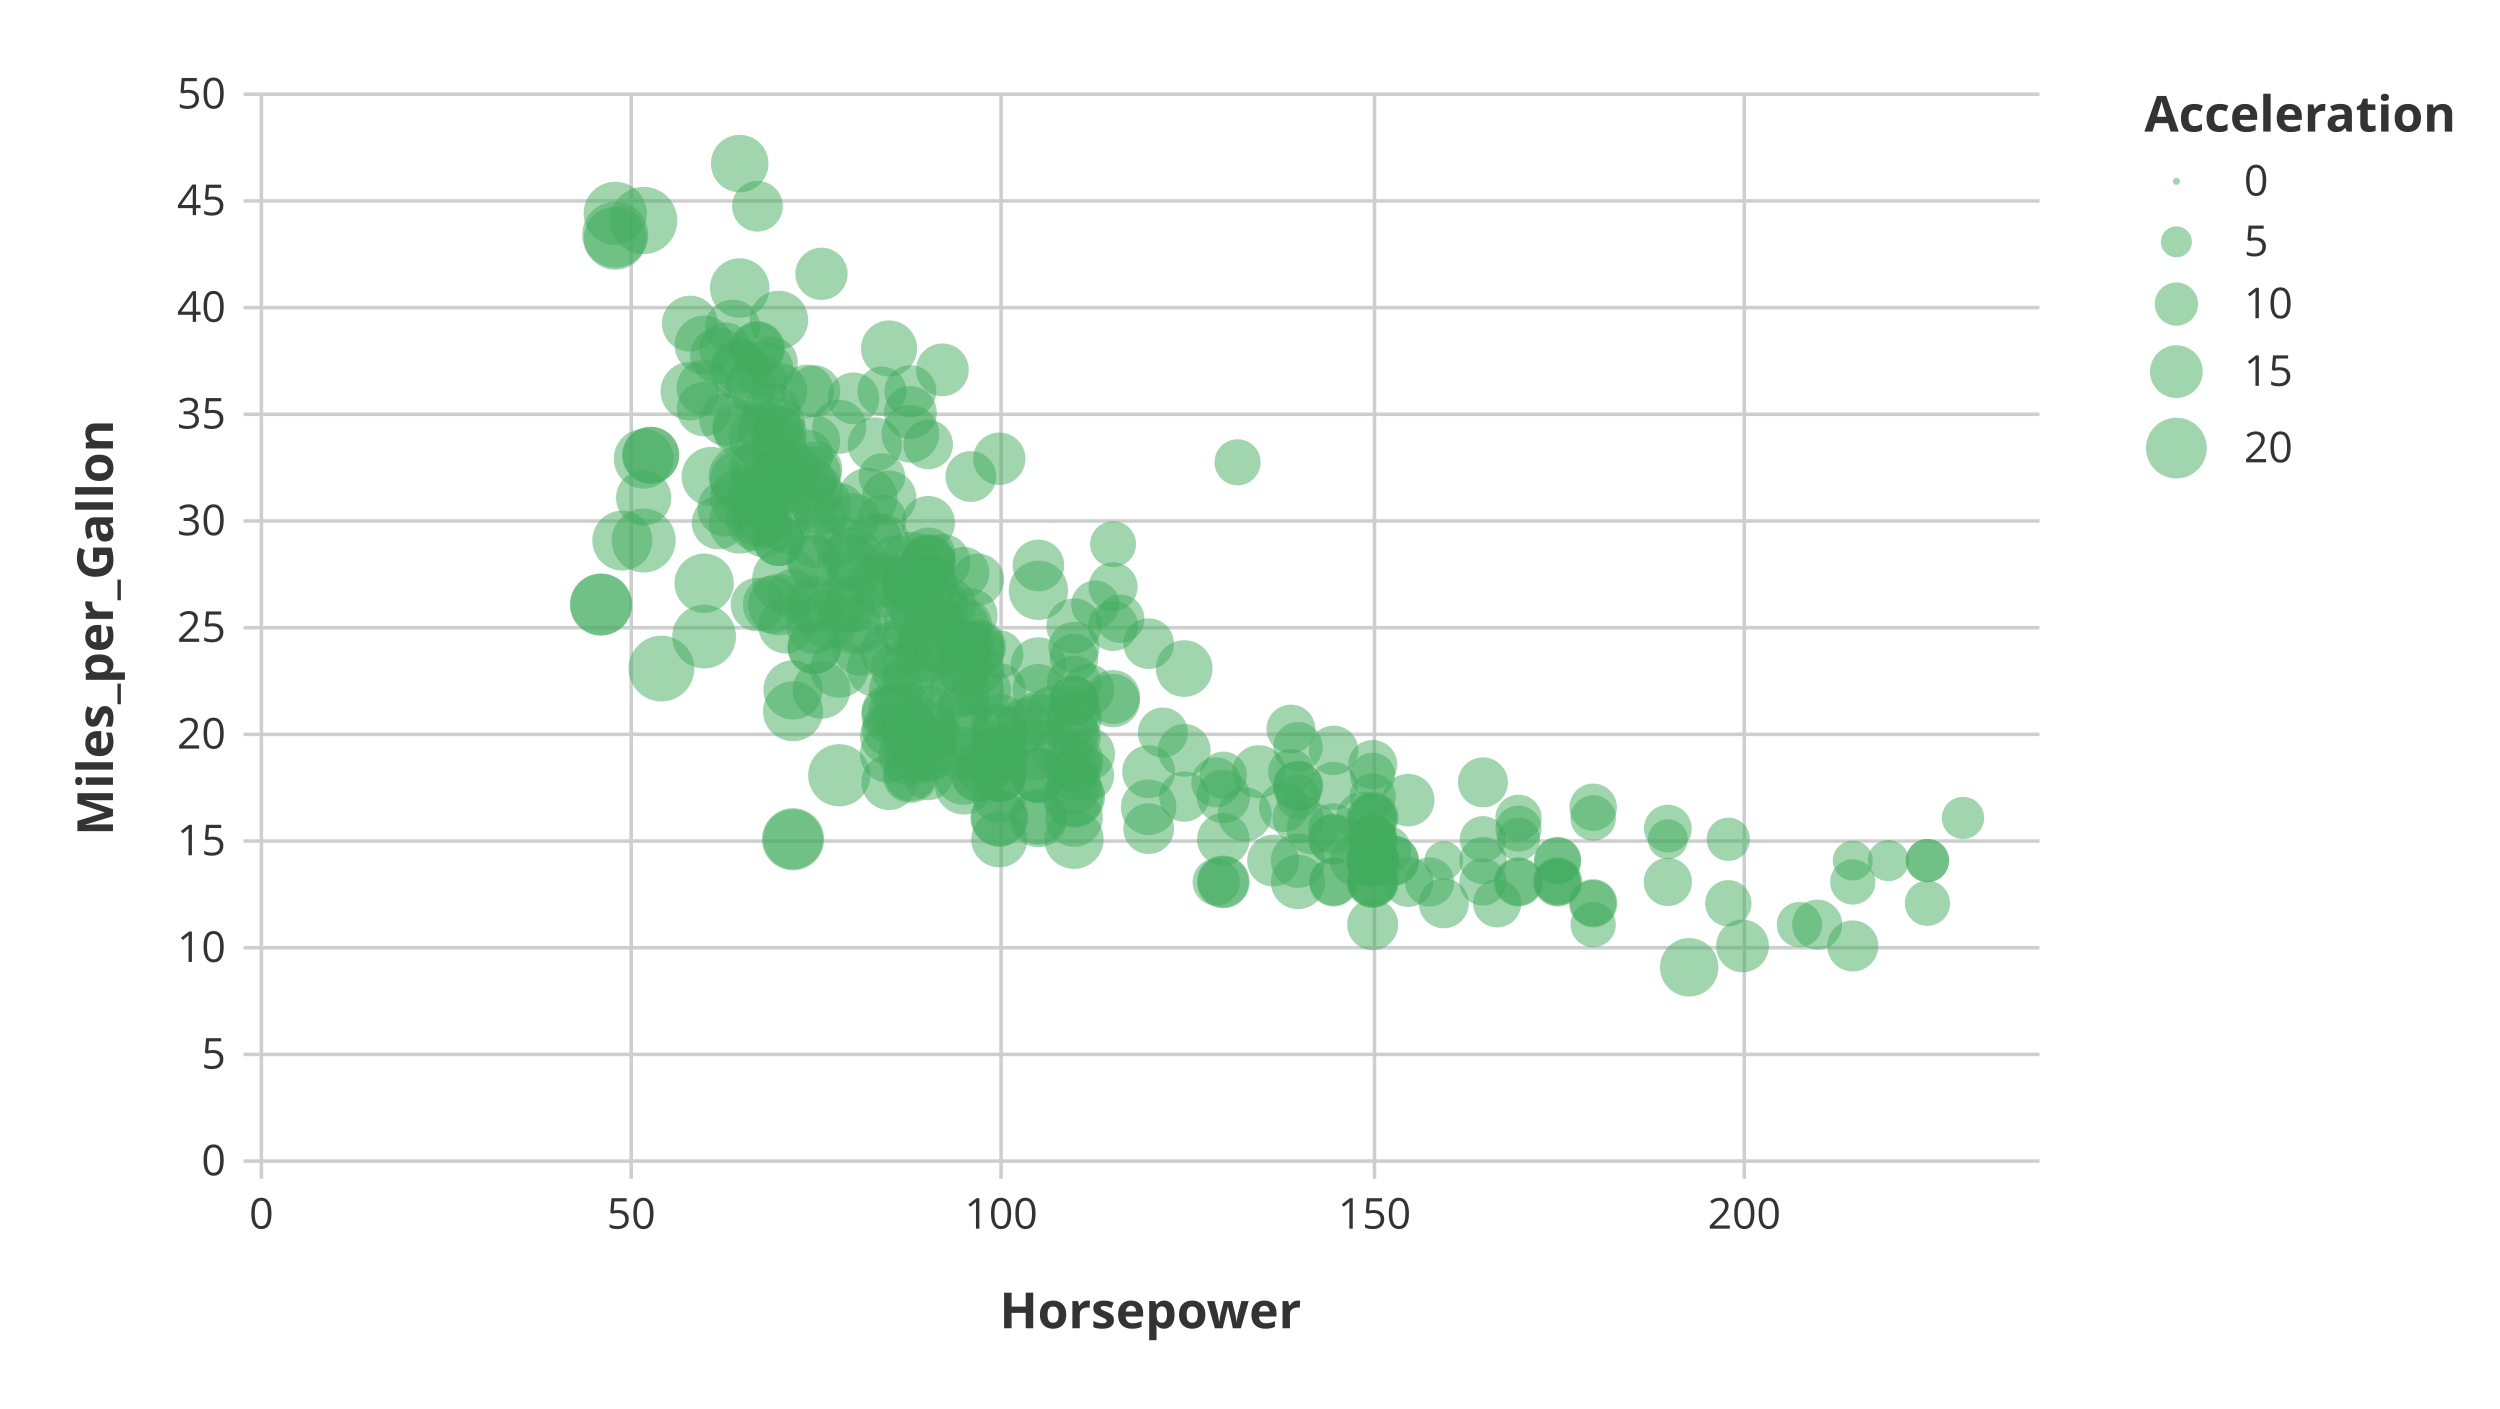
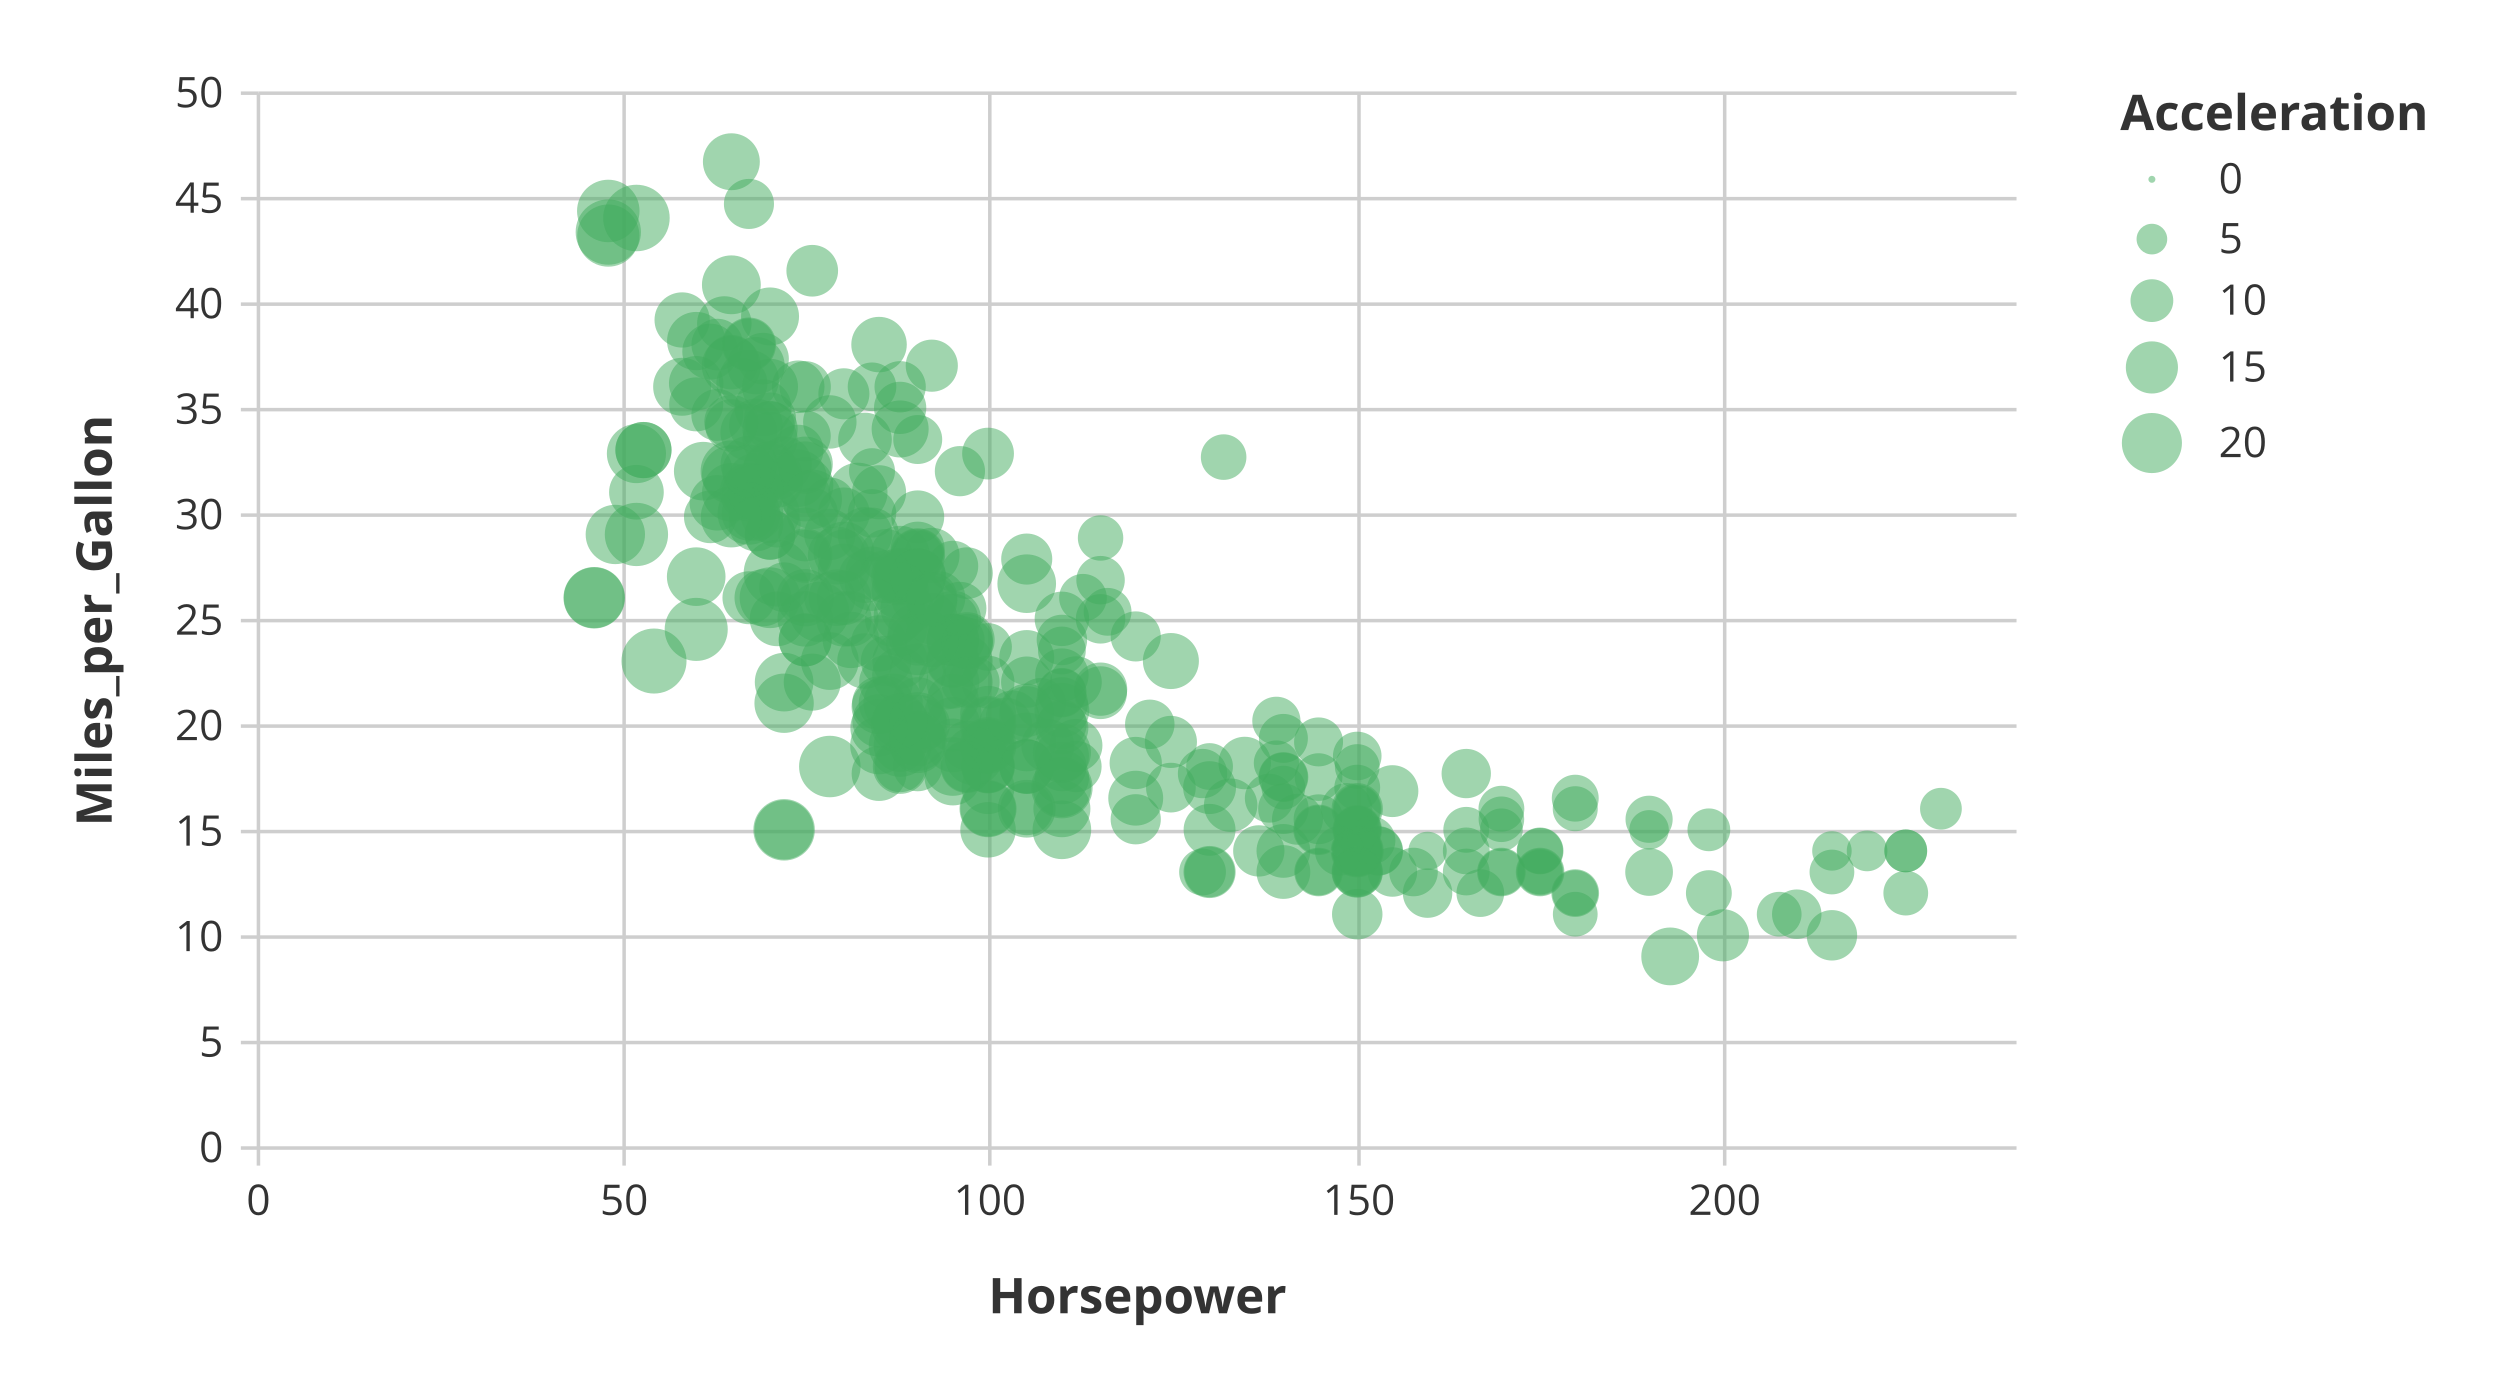
- <svg xmlns="http://www.w3.org/2000/svg" class="marks" width="703" height="396">
+ <svg xmlns="http://www.w3.org/2000/svg" class="marks" width="711" height="396">
  <g class="mark-group role-frame root">
    <path class="background" d="M73 26h500v300H73z" fill="none" />
    <g class="mark-group role-axis">
      <path class="background" d="M73.5 326.5z" pointer-events="none" fill="none" />
      <g class="mark-rule role-axis-grid" pointer-events="none" fill="none" stroke="#cecece">
        <path d="M73.5 326.5v-300M177.5 326.5v-300M281.5 326.5v-300M386.5 326.5v-300M490.5 326.5v-300" />
      </g>
      <g class="mark-rule role-axis-tick" pointer-events="none" fill="none" stroke="#cecece">
        <path d="M73.5 326.5v5M177.5 326.5v5M281.5 326.5v5M386.5 326.5v5M490.5 326.5v5" />
      </g>
      <g class="mark-text role-axis-label" pointer-events="none" text-anchor="middle" font-family="Open Sans" font-size="12" font-weight="400" fill="#333">
        <text transform="translate(73.5 345.5)">0</text>
        <text transform="translate(177.5 345.5)">50</text>
        <text transform="translate(281.5 345.5)">100</text>
        <text transform="translate(386.5 345.5)">150</text>
        <text transform="translate(490.5 345.5)">200</text>
      </g>
-       <text text-anchor="middle" transform="translate(323.5 373.5)" font-family="Cardo" font-size="14" font-weight="700" fill="#333" pointer-events="none">Horsepower</text>
+       <text text-anchor="middle" transform="translate(323.5 373.5)" font-family="Open Sans" font-size="14" font-weight="700" fill="#333" pointer-events="none">Horsepower</text>
    </g>
    <g class="mark-group role-axis">
      <path class="background" d="M73.5 26.5z" pointer-events="none" fill="none" />
      <g class="mark-rule role-axis-grid" pointer-events="none" fill="none" stroke="#cecece">
        <path d="M73.5 326.5h500M73.5 296.5h500M73.5 266.5h500M73.5 236.5h500M73.5 206.5h500M73.5 176.5h500M73.5 146.5h500M73.5 116.5h500M73.5 86.5h500M73.5 56.5h500M73.5 26.5h500" />
      </g>
      <g class="mark-rule role-axis-tick" pointer-events="none" fill="none" stroke="#cecece">
        <path d="M73.5 326.5h-5M73.5 296.5h-5M73.5 266.5h-5M73.5 236.5h-5M73.5 206.5h-5M73.5 176.5h-5M73.5 146.5h-5M73.5 116.5h-5M73.5 86.5h-5M73.5 56.5h-5M73.5 26.5h-5" />
      </g>
      <g class="mark-text role-axis-label" pointer-events="none" text-anchor="end" font-family="Open Sans" font-size="12" font-weight="400" fill="#333">
        <text transform="translate(63.5 330.5)">0</text>
        <text transform="translate(63.5 300.5)">5</text>
        <text transform="translate(63.5 270.5)">10</text>
        <text transform="translate(63.5 240.5)">15</text>
        <text transform="translate(63.5 210.5)">20</text>
        <text transform="translate(63.5 180.5)">25</text>
        <text transform="translate(63.5 150.5)">30</text>
        <text transform="translate(63.5 120.5)">35</text>
        <text transform="translate(63.5 90.5)">40</text>
        <text transform="translate(63.5 60.5)">45</text>
        <text transform="translate(63.5 30.5)">50</text>
      </g>
-       <text text-anchor="middle" transform="rotate(-90 104.133 72.367)" font-family="Cardo" font-size="14" font-weight="700" fill="#333" pointer-events="none">Miles_per_Gallon</text>
+       <text text-anchor="middle" transform="rotate(-90 104.133 72.367)" font-family="Open Sans" font-size="14" font-weight="700" fill="#333" pointer-events="none">Miles_per_Gallon</text>
    </g>
    <g class="mark-symbol role-mark marks" fill="#41ab5d">
      <path d="M350.652 218a6.652 6.652 0 1 1-13.304 0 6.652 6.652 0 1 1 13.304 0M423.52 236a6.52 6.52 0 1 1-13.04 0 6.52 6.52 0 1 1 13.04 0M392.364 218a6.364 6.364 0 1 1-12.728 0 6.364 6.364 0 1 1 12.728 0" opacity=".5" />
      <path d="M392.652 230a6.652 6.652 0 1 1-13.304 0 6.652 6.652 0 1 1 13.304 0M371.225 224a6.225 6.225 0 1 1-12.45 0 6.225 6.225 0 1 1 12.45 0M492.083 236a6.083 6.083 0 1 1-12.166 0 6.083 6.083 0 1 1 12.166 0M536.788 242a5.788 5.788 0 1 1-11.576 0 5.788 5.788 0 1 1 11.576 0" opacity=".5" />
      <path d="M526.612 242a5.612 5.612 0 1 1-11.224 0 5.612 5.612 0 1 1 11.224 0M548.083 242a6.083 6.083 0 1 1-12.166 0 6.083 6.083 0 1 1 12.166 0M474.612 236a5.612 5.612 0 1 1-11.224 0 5.612 5.612 0 1 1 11.224 0M433.083 236a6.083 6.083 0 1 1-12.166 0 6.083 6.083 0 1 1 12.166 0M411.454 242a5.454 5.454 0 1 1-10.908 0 5.454 5.454 0 1 1 10.908 0M391.937 236a5.937 5.937 0 1 1-11.874 0 5.937 5.937 0 1 1 11.874 0" opacity=".5" />
      <path d="M548.083 242a6.083 6.083 0 1 1-12.166 0 6.083 6.083 0 1 1 12.166 0M278.416 182a7.416 7.416 0 1 1-14.832 0 7.416 7.416 0 1 1 14.832 0" opacity=".5" />
      <path d="M278.533 194a7.533 7.533 0 1 1-15.066 0 7.533 7.533 0 1 1 15.066 0M282.533 218a7.533 7.533 0 1 1-15.066 0 7.533 7.533 0 1 1 15.066 0M257.649 200a7.649 7.649 0 1 1-15.298 0 7.649 7.649 0 1 1 15.298 0M263.297 164a7.297 7.297 0 1 1-14.594 0 7.297 7.297 0 1 1 14.594 0M177.646 170a8.646 8.646 0 1 1-17.292 0 8.646 8.646 0 1 1 17.292 0" opacity=".5" />
      <path d="M262 176a8 8 0 1 1-16 0 8 8 0 1 1 16 0" opacity=".5" />
      <path d="M268.297 182a7.297 7.297 0 1 1-14.594 0 7.297 7.297 0 1 1 14.594 0" opacity=".5" />
      <path d="M279 176a8 8 0 1 1-16 0 8 8 0 1 1 16 0M314.782 170a6.782 6.782 0 1 1-13.564 0 6.782 6.782 0 1 1 13.564 0M268.416 200a7.416 7.416 0 1 1-14.832 0 7.416 7.416 0 1 1 14.832 0M528.176 266a7.176 7.176 0 1 1-14.352 0 7.176 7.176 0 1 1 14.352 0M497.416 266a7.416 7.416 0 1 1-14.832 0 7.416 7.416 0 1 1 14.832 0" opacity=".5" />
      <path d="M518.036 260a7.036 7.036 0 1 1-14.072 0 7.036 7.036 0 1 1 14.072 0M483.216 272a8.216 8.216 0 1 1-16.432 0 8.216 8.216 0 1 1 16.432 0M263.297 164a7.297 7.297 0 1 1-14.594 0 7.297 7.297 0 1 1 14.594 0" opacity=".5" />
      <path d="M268.533 158a7.533 7.533 0 1 1-15.066 0 7.533 7.533 0 1 1 15.066 0M278.176 176a7.176 7.176 0 1 1-14.352 0 7.176 7.176 0 1 1 14.352 0M287.91 212a6.91 6.91 0 1 1-13.82 0 6.91 6.91 0 1 1 13.82 0M299.533 230a7.533 7.533 0 1 1-15.066 0 7.533 7.533 0 1 1 15.066 0" opacity=".5" />
      <path d="M288.533 224a7.533 7.533 0 1 1-15.066 0 7.533 7.533 0 1 1 15.066 0M263.533 212a7.533 7.533 0 1 1-15.066 0 7.533 7.533 0 1 1 15.066 0" opacity=".5" />
      <path d="M288.533 218a7.533 7.533 0 1 1-15.066 0 7.533 7.533 0 1 1 15.066 0M423.652 242a6.652 6.652 0 1 1-13.304 0 6.652 6.652 0 1 1 13.304 0M444.52 242a6.52 6.52 0 1 1-13.04 0 6.52 6.52 0 1 1 13.04 0M399.036 242a7.036 7.036 0 1 1-14.072 0 7.036 7.036 0 1 1 14.072 0" opacity=".5" />
      <path d="M392.91 242a6.91 6.91 0 1 1-13.82 0 6.91 6.91 0 1 1 13.82 0M454.52 254a6.52 6.52 0 1 1-13.04 0 6.52 6.52 0 1 1 13.04 0M433.652 248a6.652 6.652 0 1 1-13.304 0 6.652 6.652 0 1 1 13.304 0" opacity=".5" />
      <path d="M444.652 248a6.652 6.652 0 1 1-13.304 0 6.652 6.652 0 1 1 13.304 0M309.036 218a7.036 7.036 0 1 1-14.072 0 7.036 7.036 0 1 1 14.072 0M231.337 194a8.337 8.337 0 1 1-16.674 0 8.337 8.337 0 1 1 16.674 0M288.416 212a7.416 7.416 0 1 1-14.832 0 7.416 7.416 0 1 1 14.832 0M263.297 218a7.297 7.297 0 1 1-14.594 0 7.297 7.297 0 1 1 14.594 0M259.176 188a7.176 7.176 0 1 1-14.352 0 7.176 7.176 0 1 1 14.352 0M268.176 158a7.176 7.176 0 1 1-14.352 0 7.176 7.176 0 1 1 14.352 0M227.441 146a8.441 8.441 0 1 1-16.882 0 8.441 8.441 0 1 1 16.882 0" opacity=".5" />
      <path d="M238.297 146a7.297 7.297 0 1 1-14.594 0 7.297 7.297 0 1 1 14.594 0M216.337 140a8.337 8.337 0 1 1-16.674 0 8.337 8.337 0 1 1 16.674 0M225.109 116a8.109 8.109 0 1 1-16.218 0 8.109 8.109 0 1 1 16.218 0M206.337 164a8.337 8.337 0 1 1-16.674 0 8.337 8.337 0 1 1 16.674 0M227.646 170a8.646 8.646 0 1 1-17.292 0 8.646 8.646 0 1 1 17.292 0M278.533 182a7.533 7.533 0 1 1-15.066 0 7.533 7.533 0 1 1 15.066 0M247.89 176a7.89 7.89 0 1 1-15.78 0 7.89 7.89 0 1 1 15.78 0M195.247 188a9.247 9.247 0 1 1-18.494 0 9.247 9.247 0 1 1 18.494 0M269.441 206a8.441 8.441 0 1 1-16.882 0 8.441 8.441 0 1 1 16.882 0" opacity=".5" />
      <path d="M259.778 200a7.778 7.778 0 1 1-15.556 0 7.778 7.778 0 1 1 15.556 0M423.652 248a6.652 6.652 0 1 1-13.304 0 6.652 6.652 0 1 1 13.304 0M444.652 242a6.652 6.652 0 1 1-13.304 0 6.652 6.652 0 1 1 13.304 0M393.036 236a7.036 7.036 0 1 1-14.072 0 7.036 7.036 0 1 1 14.072 0" opacity=".5" />
      <path d="M398.91 242a6.91 6.91 0 1 1-13.82 0 6.91 6.91 0 1 1 13.82 0M392.52 224a6.52 6.52 0 1 1-13.04 0 6.52 6.52 0 1 1 13.04 0M512.364 260a6.364 6.364 0 1 1-12.728 0 6.364 6.364 0 1 1 12.728 0" opacity=".5" />
      <path d="M403.036 248a7.036 7.036 0 1 1-14.072 0 7.036 7.036 0 1 1 14.072 0" opacity=".5" />
      <path d="M413.036 254a7.036 7.036 0 1 1-14.072 0 7.036 7.036 0 1 1 14.072 0M475.782 248a6.782 6.782 0 1 1-13.564 0 6.782 6.782 0 1 1 13.564 0M282.036 212a7.036 7.036 0 1 1-14.072 0 7.036 7.036 0 1 1 14.072 0M392.782 236a6.782 6.782 0 1 1-13.564 0 6.782 6.782 0 1 1 13.564 0M351.176 248a7.176 7.176 0 1 1-14.352 0 7.176 7.176 0 1 1 14.352 0M372.649 248a7.649 7.649 0 1 1-15.298 0 7.649 7.649 0 1 1 15.298 0" opacity=".5" />
      <path d="M393.176 242a7.176 7.176 0 1 1-14.352 0 7.176 7.176 0 1 1 14.352 0M313.297 218a7.297 7.297 0 1 1-14.594 0 7.297 7.297 0 1 1 14.594 0M239.109 194a8.109 8.109 0 1 1-16.218 0 8.109 8.109 0 1 1 16.218 0M262.441 200a8.441 8.441 0 1 1-16.882 0 8.441 8.441 0 1 1 16.882 0M225.109 170a8.109 8.109 0 1 1-16.218 0 8.109 8.109 0 1 1 16.218 0" opacity=".5" />
      <path d="M259.649 194a7.649 7.649 0 1 1-15.298 0 7.649 7.649 0 1 1 15.298 0M272.89 158a7.89 7.89 0 1 1-15.78 0 7.89 7.89 0 1 1 15.78 0M282.297 188a7.297 7.297 0 1 1-14.594 0 7.297 7.297 0 1 1 14.594 0M247.416 158a7.416 7.416 0 1 1-14.832 0 7.416 7.416 0 1 1 14.832 0" opacity=".5" />
      <path d="M263.778 164a7.778 7.778 0 1 1-15.556 0 7.778 7.778 0 1 1 15.556 0M444.91 248a6.91 6.91 0 1 1-13.82 0 6.91 6.91 0 1 1 13.82 0M392.52 242a6.52 6.52 0 1 1-13.04 0 6.52 6.52 0 1 1 13.04 0" opacity=".5" />
      <path d="M381.91 248a6.91 6.91 0 1 1-13.82 0 6.91 6.91 0 1 1 13.82 0M365.297 242a7.297 7.297 0 1 1-14.594 0 7.297 7.297 0 1 1 14.594 0M392.782 236a6.782 6.782 0 1 1-13.564 0 6.782 6.782 0 1 1 13.564 0M492.52 254a6.52 6.52 0 1 1-13.04 0 6.52 6.52 0 1 1 13.04 0" opacity=".5" />
      <path d="M392.652 248a6.652 6.652 0 1 1-13.304 0 6.652 6.652 0 1 1 13.304 0M408.91 248a6.91 6.91 0 1 1-13.82 0 6.91 6.91 0 1 1 13.82 0" opacity=".5" />
      <path d="M393.297 242a7.297 7.297 0 1 1-14.594 0 7.297 7.297 0 1 1 14.594 0M527.364 248a6.364 6.364 0 1 1-12.728 0 6.364 6.364 0 1 1 12.728 0M548.364 254a6.364 6.364 0 1 1-12.728 0 6.364 6.364 0 1 1 12.728 0M444.364 248a6.364 6.364 0 1 1-12.728 0 6.364 6.364 0 1 1 12.728 0M299.778 218a7.778 7.778 0 1 1-15.556 0 7.778 7.778 0 1 1 15.556 0M289.109 230a8.109 8.109 0 1 1-16.218 0 8.109 8.109 0 1 1 16.218 0" opacity=".5" />
      <path d="M288.649 218a7.649 7.649 0 1 1-15.298 0 7.649 7.649 0 1 1 15.298 0M263.778 218a7.778 7.778 0 1 1-15.556 0 7.778 7.778 0 1 1 15.556 0M278.649 188a7.649 7.649 0 1 1-15.298 0 7.649 7.649 0 1 1 15.298 0M177.746 170a8.746 8.746 0 1 1-17.492 0 8.746 8.746 0 1 1 17.492 0M393.176 260a7.176 7.176 0 1 1-14.352 0 7.176 7.176 0 1 1 14.352 0M427.782 254a6.782 6.782 0 1 1-13.564 0 6.782 6.782 0 1 1 13.564 0" opacity=".5" />
      <path d="M433.91 248a6.91 6.91 0 1 1-13.82 0 6.91 6.91 0 1 1 13.82 0M454.782 254a6.782 6.782 0 1 1-13.564 0 6.782 6.782 0 1 1 13.564 0M288.416 218a7.416 7.416 0 1 1-14.832 0 7.416 7.416 0 1 1 14.832 0M264.337 206a8.337 8.337 0 1 1-16.674 0 8.337 8.337 0 1 1 16.674 0M231.441 200a8.441 8.441 0 1 1-16.882 0 8.441 8.441 0 1 1 16.882 0M276.778 194a7.778 7.778 0 1 1-15.556 0 7.778 7.778 0 1 1 15.556 0" opacity=".5" />
      <path d="M268.036 218a7.036 7.036 0 1 1-14.072 0 7.036 7.036 0 1 1 14.072 0" opacity=".5" />
      <path d="M258.216 212a8.216 8.216 0 1 1-16.432 0 8.216 8.216 0 1 1 16.432 0M303.176 200a7.176 7.176 0 1 1-14.352 0 7.176 7.176 0 1 1 14.352 0M268.533 170a7.533 7.533 0 1 1-15.066 0 7.533 7.533 0 1 1 15.066 0M381.91 236a6.91 6.91 0 1 1-13.82 0 6.91 6.91 0 1 1 13.82 0M557.937 230a5.937 5.937 0 1 1-11.874 0 5.937 5.937 0 1 1 11.874 0M183.441 152a8.441 8.441 0 1 1-16.882 0 8.441 8.441 0 1 1 16.882 0M236.533 182a7.533 7.533 0 1 1-15.066 0 7.533 7.533 0 1 1 15.066 0" opacity=".5" />
      <path d="M270.176 206a7.176 7.176 0 1 1-14.352 0 7.176 7.176 0 1 1 14.352 0M313.533 212a7.533 7.533 0 1 1-15.066 0 7.533 7.533 0 1 1 15.066 0M392.364 236a6.364 6.364 0 1 1-12.728 0 6.364 6.364 0 1 1 12.728 0M309.176 182a7.176 7.176 0 1 1-14.352 0 7.176 7.176 0 1 1 14.352 0M334.036 206a7.036 7.036 0 1 1-14.072 0 7.036 7.036 0 1 1 14.072 0M454.364 260a6.364 6.364 0 1 1-12.728 0 6.364 6.364 0 1 1 12.728 0" opacity=".5" />
      <path d="M278.778 206a7.778 7.778 0 1 1-15.556 0 7.778 7.778 0 1 1 15.556 0" opacity=".5" />
      <path d="M288.649 212a7.649 7.649 0 1 1-15.298 0 7.649 7.649 0 1 1 15.298 0M288.89 236a7.89 7.89 0 1 1-15.78 0 7.89 7.89 0 1 1 15.78 0M221.337 140a8.337 8.337 0 1 1-16.674 0 8.337 8.337 0 1 1 16.674 0M247.778 170a7.778 7.778 0 1 1-15.556 0 7.778 7.778 0 1 1 15.556 0" opacity=".5" />
      <path d="M216.746 134a8.746 8.746 0 1 1-17.492 0 8.746 8.746 0 1 1 17.492 0M236.89 176a7.89 7.89 0 1 1-15.78 0 7.89 7.89 0 1 1 15.78 0M288.89 230a7.89 7.89 0 1 1-15.78 0 7.89 7.89 0 1 1 15.78 0M310.109 230a8.109 8.109 0 1 1-16.218 0 8.109 8.109 0 1 1 16.218 0" opacity=".5" />
      <path d="M299.778 218a7.778 7.778 0 1 1-15.556 0 7.778 7.778 0 1 1 15.556 0M372.176 230a7.176 7.176 0 1 1-14.352 0 7.176 7.176 0 1 1 14.352 0M393.297 248a7.297 7.297 0 1 1-14.594 0 7.297 7.297 0 1 1 14.594 0" opacity=".5" />
      <path d="M393.036 242a7.036 7.036 0 1 1-14.072 0 7.036 7.036 0 1 1 14.072 0M372.649 242a7.649 7.649 0 1 1-15.298 0 7.649 7.649 0 1 1 15.298 0" opacity=".5" />
      <path d="M393.533 242a7.533 7.533 0 1 1-15.066 0 7.533 7.533 0 1 1 15.066 0M253.778 152a7.778 7.778 0 1 1-15.556 0 7.778 7.778 0 1 1 15.556 0M220.533 170a7.533 7.533 0 1 1-15.066 0 7.533 7.533 0 1 1 15.066 0M243.297 170a7.297 7.297 0 1 1-14.594 0 7.297 7.297 0 1 1 14.594 0M188.778 140a7.778 7.778 0 1 1-15.556 0 7.778 7.778 0 1 1 15.556 0M208.337 134a8.337 8.337 0 1 1-16.674 0 8.337 8.337 0 1 1 16.674 0" opacity=".5" />
      <path d="M236.297 158a7.297 7.297 0 1 1-14.594 0 7.297 7.297 0 1 1 14.594 0M236.533 182a7.533 7.533 0 1 1-15.066 0 7.533 7.533 0 1 1 15.066 0" opacity=".5" />
      <path d="M236.176 170a7.176 7.176 0 1 1-14.352 0 7.176 7.176 0 1 1 14.352 0M282.416 182a7.416 7.416 0 1 1-14.832 0 7.416 7.416 0 1 1 14.832 0" opacity=".5" />
      <path d="M274.533 170a7.533 7.533 0 1 1-15.066 0 7.533 7.533 0 1 1 15.066 0M220.649 140a7.649 7.649 0 1 1-15.298 0 7.649 7.649 0 1 1 15.298 0M278.649 212a7.649 7.649 0 1 1-15.298 0 7.649 7.649 0 1 1 15.298 0M299.649 218a7.649 7.649 0 1 1-15.298 0 7.649 7.649 0 1 1 15.298 0M231.746 236a8.746 8.746 0 1 1-17.492 0 8.746 8.746 0 1 1 17.492 0" opacity=".5" />
      <path d="M231.441 236a8.441 8.441 0 1 1-16.882 0 8.441 8.441 0 1 1 16.882 0M433.52 230a6.52 6.52 0 1 1-13.04 0 6.52 6.52 0 1 1 13.04 0M382.176 236a7.176 7.176 0 1 1-14.352 0 7.176 7.176 0 1 1 14.352 0" opacity=".5" />
      <path d="M393.297 230a7.297 7.297 0 1 1-14.594 0 7.297 7.297 0 1 1 14.594 0" opacity=".5" />
      <path d="M388.036 242a7.036 7.036 0 1 1-14.072 0 7.036 7.036 0 1 1 14.072 0M310.746 224a8.746 8.746 0 1 1-17.492 0 8.746 8.746 0 1 1 17.492 0" opacity=".5" />
      <path d="M300.216 230a8.216 8.216 0 1 1-16.432 0 8.216 8.216 0 1 1 16.432 0" opacity=".5" />
      <path d="M310.337 236a8.337 8.337 0 1 1-16.674 0 8.337 8.337 0 1 1 16.674 0M279.337 218a8.337 8.337 0 1 1-16.674 0 8.337 8.337 0 1 1 16.674 0M309.416 200a7.416 7.416 0 1 1-14.832 0 7.416 7.416 0 1 1 14.832 0" opacity=".5" />
      <path d="M309.036 206a7.036 7.036 0 1 1-14.072 0 7.036 7.036 0 1 1 14.072 0M348.652 248a6.652 6.652 0 1 1-13.304 0 6.652 6.652 0 1 1 13.304 0M236.649 152a7.649 7.649 0 1 1-15.298 0 7.649 7.649 0 1 1 15.298 0M253.89 188a7.89 7.89 0 1 1-15.78 0 7.89 7.89 0 1 1 15.78 0M288.649 206a7.649 7.649 0 1 1-15.298 0 7.649 7.649 0 1 1 15.298 0" opacity=".5" />
      <path d="M244.216 188a8.216 8.216 0 1 1-16.432 0 8.216 8.216 0 1 1 16.432 0M280.036 182a7.036 7.036 0 1 1-14.072 0 7.036 7.036 0 1 1 14.072 0M228.778 176a7.778 7.778 0 1 1-15.556 0 7.778 7.778 0 1 1 15.556 0" opacity=".5" />
      <path d="M282.89 182a7.89 7.89 0 1 1-15.78 0 7.89 7.89 0 1 1 15.78 0M282.297 218a7.297 7.297 0 1 1-14.594 0 7.297 7.297 0 1 1 14.594 0M226.176 152a7.176 7.176 0 1 1-14.352 0 7.176 7.176 0 1 1 14.352 0" opacity=".5" />
      <path d="M268.89 212a7.89 7.89 0 1 1-15.78 0 7.89 7.89 0 1 1 15.78 0M278.416 188a7.416 7.416 0 1 1-14.832 0 7.416 7.416 0 1 1 14.832 0" opacity=".5" />
      <path d="M263.89 188a7.89 7.89 0 1 1-15.78 0 7.89 7.89 0 1 1 15.78 0M284.297 194a7.297 7.297 0 1 1-14.594 0 7.297 7.297 0 1 1 14.594 0M320.036 176a7.036 7.036 0 1 1-14.072 0 7.036 7.036 0 1 1 14.072 0M191 128a8 8 0 1 1-16 0 8 8 0 1 1 16 0M259.533 158a7.533 7.533 0 1 1-15.066 0 7.533 7.533 0 1 1 15.066 0M249.858 176a7.858 7.858 0 1 1-15.716 0 7.858 7.858 0 1 1 15.716 0" opacity=".5" />
      <path d="M272.382 176a7.382 7.382 0 1 1-14.764 0 7.382 7.382 0 1 1 14.764 0M246.047 170a8.047 8.047 0 1 1-16.094 0 8.047 8.047 0 1 1 16.094 0" opacity=".5" />
      <path d="M253.483 164a7.483 7.483 0 1 1-14.966 0 7.483 7.483 0 1 1 14.966 0M371.91 221a6.91 6.91 0 1 1-13.82 0 6.91 6.91 0 1 1 13.82 0M392.91 230a6.91 6.91 0 1 1-13.82 0 6.91 6.91 0 1 1 13.82 0M330.141 233a7.141 7.141 0 1 1-14.282 0 7.141 7.141 0 1 1 14.282 0" opacity=".5" />
      <path d="M396.856 239a6.856 6.856 0 1 1-13.712 0 6.856 6.856 0 1 1 13.712 0M288.517 194a7.517 7.517 0 1 1-15.034 0 7.517 7.517 0 1 1 15.034 0" opacity=".5" />
      <path d="M299.297 194a7.297 7.297 0 1 1-14.594 0 7.297 7.297 0 1 1 14.594 0M250.016 182a8.016 8.016 0 1 1-16.032 0 8.016 8.016 0 1 1 16.032 0M269.016 191a8.016 8.016 0 1 1-16.032 0 8.016 8.016 0 1 1 16.032 0M190 152a9 9 0 1 1-18 0 9 9 0 1 1 18 0M206.972 179a8.972 8.972 0 1 1-17.944 0 8.972 8.972 0 1 1 17.944 0M226.211 152a7.211 7.211 0 1 1-14.422 0 7.211 7.211 0 1 1 14.422 0M190.969 128a7.969 7.969 0 1 1-15.938 0 7.969 7.969 0 1 1 15.938 0M289.047 206a8.047 8.047 0 1 1-16.094 0 8.047 8.047 0 1 1 16.094 0M244.746 218a8.746 8.746 0 1 1-17.492 0 8.746 8.746 0 1 1 17.492 0M309.697 215a7.697 7.697 0 1 1-15.394 0 7.697 7.697 0 1 1 15.394 0M279.062 221a8.062 8.062 0 1 1-16.124 0 8.062 8.062 0 1 1 16.124 0" opacity=".5" />
      <path d="M227.708 149a6.708 6.708 0 1 1-13.416 0 6.708 6.708 0 1 1 13.416 0" opacity=".5" />
      <path d="M226.89 134a7.89 7.89 0 1 1-15.78 0 7.89 7.89 0 1 1 15.78 0M236.746 158a7.746 7.746 0 1 1-15.492 0 7.746 7.746 0 1 1 15.492 0" opacity=".5" />
      <path d="M230.071 167a7.071 7.071 0 1 1-14.142 0 7.071 7.071 0 1 1 14.142 0M293.583 206a7.583 7.583 0 1 1-15.166 0 7.583 7.583 0 1 1 15.166 0M392.964 248a6.964 6.964 0 1 1-13.928 0 6.964 6.964 0 1 1 13.928 0M264.93 212a8.93 8.93 0 1 1-17.86 0 8.93 8.93 0 1 1 17.86 0" opacity=".5" />
      <path d="M305.533 212a7.533 7.533 0 1 1-15.066 0 7.533 7.533 0 1 1 15.066 0M330.81 227a7.81 7.81 0 1 1-15.62 0 7.81 7.81 0 1 1 15.62 0M454.67 227a6.67 6.67 0 1 1-13.34 0 6.67 6.67 0 1 1 13.34 0M381.652 248a6.652 6.652 0 1 1-13.304 0 6.652 6.652 0 1 1 13.304 0M351.416 248a7.416 7.416 0 1 1-14.832 0 7.416 7.416 0 1 1 14.832 0" opacity=".5" />
      <path d="M393.176 248a7.176 7.176 0 1 1-14.352 0 7.176 7.176 0 1 1 14.352 0M223.216 137a8.216 8.216 0 1 1-16.432 0 8.216 8.216 0 1 1 16.432 0M247.365 146a7.365 7.365 0 1 1-14.73 0 7.365 7.365 0 1 1 14.73 0M202.246 110a8.246 8.246 0 1 1-16.492 0 8.246 8.246 0 1 1 16.492 0M280.533 173a7.533 7.533 0 1 1-15.066 0 7.533 7.533 0 1 1 15.066 0" opacity=".5" />
      <path d="M226.842 125a7.842 7.842 0 1 1-15.684 0 7.842 7.842 0 1 1 15.684 0M381.782 221a6.782 6.782 0 1 1-13.564 0 6.782 6.782 0 1 1 13.564 0M310.337 224a8.337 8.337 0 1 1-16.674 0 8.337 8.337 0 1 1 16.674 0" opacity=".5" />
      <path d="M382.089 233a7.089 7.089 0 1 1-14.178 0 7.089 7.089 0 1 1 14.178 0M351.382 236a7.382 7.382 0 1 1-14.764 0 7.382 7.382 0 1 1 14.764 0M309.746 221a7.746 7.746 0 1 1-15.492 0 7.746 7.746 0 1 1 15.492 0M299.858 203a7.858 7.858 0 1 1-15.716 0 7.858 7.858 0 1 1 15.716 0" opacity=".5" />
      <path d="M289.047 212a8.047 8.047 0 1 1-16.094 0 8.047 8.047 0 1 1 16.094 0" opacity=".5" />
      <path d="M285.337 215a8.337 8.337 0 1 1-16.674 0 8.337 8.337 0 1 1 16.674 0M454.403 230a6.403 6.403 0 1 1-12.806 0 6.403 6.403 0 1 1 12.806 0M433.48 233a6.48 6.48 0 1 1-12.96 0 6.48 6.48 0 1 1 12.96 0M475.708 233a6.708 6.708 0 1 1-13.416 0 6.708 6.708 0 1 1 13.416 0M390.297 230a7.297 7.297 0 1 1-14.594 0 7.297 7.297 0 1 1 14.594 0M243.297 152a7.297 7.297 0 1 1-14.594 0 7.297 7.297 0 1 1 14.594 0M263.649 179a7.649 7.649 0 1 1-15.298 0 7.649 7.649 0 1 1 15.298 0M237.155 170a8.155 8.155 0 1 1-16.31 0 8.155 8.155 0 1 1 16.31 0" opacity=".5" />
      <path d="M265.6 173a7.6 7.6 0 1 1-15.2 0 7.6 7.6 0 1 1 15.2 0M211.89 143a7.89 7.89 0 1 1-15.78 0 7.89 7.89 0 1 1 15.78 0M253.632 125a7.632 7.632 0 1 1-15.264 0 7.632 7.632 0 1 1 15.264 0" opacity=".5" />
      <path d="M220.746 146a7.746 7.746 0 1 1-15.492 0 7.746 7.746 0 1 1 15.492 0M243.194 143a7.194 7.194 0 1 1-14.388 0 7.194 7.194 0 1 1 14.388 0M282.297 194a7.297 7.297 0 1 1-14.594 0 7.297 7.297 0 1 1 14.594 0M308.856 197a6.856 6.856 0 1 1-13.712 0 6.856 6.856 0 1 1 13.712 0" opacity=".5" />
      <path d="M309.036 197a7.036 7.036 0 1 1-14.072 0 7.036 7.036 0 1 1 14.072 0M181.846 67a8.846 8.846 0 1 1-17.692 0 8.846 8.846 0 1 1 17.692 0M218.263 109a7.263 7.263 0 1 1-14.526 0 7.263 7.263 0 1 1 14.526 0M189.411 129a8.411 8.411 0 1 1-16.822 0 8.411 8.411 0 1 1 16.822 0M227.246 90a8.246 8.246 0 1 1-16.492 0 8.246 8.246 0 1 1 16.492 0" opacity=".5" />
      <path d="M205.746 109a7.746 7.746 0 1 1-15.492 0 7.746 7.746 0 1 1 15.492 0M309.533 207a7.533 7.533 0 1 1-15.066 0 7.533 7.533 0 1 1 15.066 0M371.964 210a6.964 6.964 0 1 1-13.928 0 6.964 6.964 0 1 1 13.928 0" opacity=".5" />
      <path d="M369.856 205a6.856 6.856 0 1 1-13.712 0 6.856 6.856 0 1 1 13.712 0M300.367 211a8.367 8.367 0 1 1-16.734 0 8.367 8.367 0 1 1 16.734 0M279.155 203a8.155 8.155 0 1 1-16.31 0 8.155 8.155 0 1 1 16.31 0M257.6 205a7.6 7.6 0 1 1-15.2 0 7.6 7.6 0 1 1 15.2 0M263.517 175a7.517 7.517 0 1 1-15.034 0 7.517 7.517 0 1 1 15.034 0" opacity=".5" />
      <path d="M288.937 203a7.937 7.937 0 1 1-15.874 0 7.937 7.937 0 1 1 15.874 0M268.937 210a7.937 7.937 0 1 1-15.874 0 7.937 7.937 0 1 1 15.874 0" opacity=".5" />
      <path d="M299.6 202a7.6 7.6 0 1 1-15.2 0 7.6 7.6 0 1 1 15.2 0M257.81 201a7.81 7.81 0 1 1-15.62 0 7.81 7.81 0 1 1 15.62 0" opacity=".5" />
      <path d="M310.261 214a8.261 8.261 0 1 1-16.522 0 8.261 8.261 0 1 1 16.522 0M330.433 217a7.433 7.433 0 1 1-14.866 0 7.433 7.433 0 1 1 14.866 0M381.964 211a6.964 6.964 0 1 1-13.928 0 6.964 6.964 0 1 1 13.928 0M424.018 220a7.018 7.018 0 1 1-14.036 0 7.018 7.018 0 1 1 14.036 0" opacity=".5" />
      <path d="M369.423 217a6.423 6.423 0 1 1-12.846 0 6.423 6.423 0 1 1 12.846 0" opacity=".5" />
      <path d="M372.089 221a7.089 7.089 0 1 1-14.178 0 7.089 7.089 0 1 1 14.178 0M222.778 146a7.778 7.778 0 1 1-15.556 0 7.778 7.778 0 1 1 15.556 0M278.211 161a7.211 7.211 0 1 1-14.422 0 7.211 7.211 0 1 1 14.422 0" opacity=".5" />
      <path d="M282.348 163a7.348 7.348 0 1 1-14.696 0 7.348 7.348 0 1 1 14.696 0M236.297 141a7.297 7.297 0 1 1-14.594 0 7.297 7.297 0 1 1 14.594 0M278.365 199a7.365 7.365 0 1 1-14.73 0 7.365 7.365 0 1 1 14.73 0M299.81 187a7.81 7.81 0 1 1-15.62 0 7.81 7.81 0 1 1 15.62 0M258.016 183a8.016 8.016 0 1 1-16.032 0 8.016 8.016 0 1 1 16.032 0M282.382 183a7.382 7.382 0 1 1-14.764 0 7.382 7.382 0 1 1 14.764 0M295.632 204a7.632 7.632 0 1 1-15.264 0 7.632 7.632 0 1 1 15.264 0M340.071 224a7.071 7.071 0 1 1-14.142 0 7.071 7.071 0 1 1 14.142 0M320.583 196a7.583 7.583 0 1 1-15.166 0 7.583 7.583 0 1 1 15.166 0M357.6 229a7.6 7.6 0 1 1-15.2 0 7.6 7.6 0 1 1 15.2 0" opacity=".5" />
      <path d="M228.382 137a7.382 7.382 0 1 1-14.764 0 7.382 7.382 0 1 1 14.764 0" opacity=".5" />
      <path d="M222.794 149a7.794 7.794 0 1 1-15.588 0 7.794 7.794 0 1 1 15.588 0M320.517 197a7.517 7.517 0 1 1-15.034 0 7.517 7.517 0 1 1 15.034 0M258.155 207a8.155 8.155 0 1 1-16.31 0 8.155 8.155 0 1 1 16.31 0" opacity=".5" />
      <path d="M263.953 192a7.953 7.953 0 1 1-15.906 0 7.953 7.953 0 1 1 15.906 0" opacity=".5" />
      <path d="M269.155 205a8.155 8.155 0 1 1-16.31 0 8.155 8.155 0 1 1 16.31 0M309.794 202a7.794 7.794 0 1 1-15.588 0 7.794 7.794 0 1 1 15.588 0M351.517 224a7.517 7.517 0 1 1-15.034 0 7.517 7.517 0 1 1 15.034 0" opacity=".5" />
      <path d="M349.018 220a7.018 7.018 0 1 1-14.036 0 7.018 7.018 0 1 1 14.036 0M367.964 227a6.964 6.964 0 1 1-13.928 0 6.964 6.964 0 1 1 13.928 0" opacity=".5" />
      <path d="M361.467 217a7.467 7.467 0 1 1-14.934 0 7.467 7.467 0 1 1 14.934 0M403.382 225a7.382 7.382 0 1 1-14.764 0 7.382 7.382 0 1 1 14.764 0M376.246 233a7.246 7.246 0 1 1-14.492 0 7.246 7.246 0 1 1 14.492 0M340.416 211a7.416 7.416 0 1 1-14.832 0 7.416 7.416 0 1 1 14.832 0" opacity=".5" />
      <path d="M392.91 215a6.91 6.91 0 1 1-13.82 0 6.91 6.91 0 1 1 13.82 0M228.176 135a7.176 7.176 0 1 1-14.352 0 7.176 7.176 0 1 1 14.352 0M215.467 121a7.467 7.467 0 1 1-14.934 0 7.467 7.467 0 1 1 14.934 0M247.263 112a7.263 7.263 0 1 1-14.526 0 7.263 7.263 0 1 1 14.526 0M247.416 162a7.416 7.416 0 1 1-14.832 0 7.416 7.416 0 1 1 14.832 0" opacity=".5" />
      <path d="M241.559 174a8.559 8.559 0 1 1-17.118 0 8.559 8.559 0 1 1 17.118 0M340.969 188a7.969 7.969 0 1 1-15.938 0 7.969 7.969 0 1 1 15.938 0" opacity=".5" />
      <path d="M230.5 163a9.5 9.5 0 1 1-19 0 9.5 9.5 0 1 1 19 0M270 183a9 9 0 1 1-18 0 9 9 0 1 1 18 0M225.964 121a6.964 6.964 0 1 1-13.928 0 6.964 6.964 0 1 1 13.928 0" opacity=".5" />
      <path d="M226.382 119a7.382 7.382 0 1 1-14.764 0 7.382 7.382 0 1 1 14.764 0M216.367 135a8.367 8.367 0 1 1-16.734 0 8.367 8.367 0 1 1 16.734 0M224.348 102a7.348 7.348 0 1 1-14.696 0 7.348 7.348 0 1 1 14.696 0M268.649 156a7.649 7.649 0 1 1-15.298 0 7.649 7.649 0 1 1 15.298 0M319.461 153a6.461 6.461 0 1 1-12.922 0 6.461 6.461 0 1 1 12.922 0" opacity=".5" />
      <path d="M319.892 165a6.892 6.892 0 1 1-13.784 0 6.892 6.892 0 1 1 13.784 0M267.964 125a6.964 6.964 0 1 1-13.928 0 6.964 6.964 0 1 1 13.928 0M238.348 77a7.348 7.348 0 1 1-14.696 0 7.348 7.348 0 1 1 14.696 0M206.292 97a8.292 8.292 0 1 1-16.584 0 8.292 8.292 0 1 1 16.584 0M226.533 133a7.533 7.533 0 1 1-15.066 0 7.533 7.533 0 1 1 15.066 0" opacity=".5" />
      <path d="M215.746 103a7.746 7.746 0 1 1-15.492 0 7.746 7.746 0 1 1 15.492 0M268.778 158a7.778 7.778 0 1 1-15.556 0 7.778 7.778 0 1 1 15.556 0" opacity=".5" />
      <path d="M264.14 168a8.14 8.14 0 1 1-16.28 0 8.14 8.14 0 1 1 16.28 0" opacity=".5" />
      <path d="M269.559 180a8.559 8.559 0 1 1-17.118 0 8.559 8.559 0 1 1 17.118 0M269.261 211a8.261 8.261 0 1 1-16.522 0 8.261 8.261 0 1 1 16.522 0M243.6 120a7.6 7.6 0 1 1-15.2 0 7.6 7.6 0 1 1 15.2 0M268.533 147a7.533 7.533 0 1 1-15.066 0 7.533 7.533 0 1 1 15.066 0M237 138a8 8 0 1 1-16 0 8 8 0 1 1 16 0M272.416 104a7.416 7.416 0 1 1-14.832 0 7.416 7.416 0 1 1 14.832 0" opacity=".5" />
      <path d="M236.467 133a7.467 7.467 0 1 1-14.934 0 7.467 7.467 0 1 1 14.934 0M216.093 46a8.093 8.093 0 1 1-16.186 0 8.093 8.093 0 1 1 16.186 0M299.263 159a7.263 7.263 0 1 1-14.526 0 7.263 7.263 0 1 1 14.526 0M216.367 81a8.367 8.367 0 1 1-16.734 0 8.367 8.367 0 1 1 16.734 0M181.888 60a8.888 8.888 0 1 1-17.776 0 8.888 8.888 0 1 1 17.776 0" opacity=".5" />
      <path d="M182.287 66a9.287 9.287 0 1 1-18.574 0 9.287 9.287 0 1 1 18.574 0M221.515 108a8.515 8.515 0 1 1-17.03 0 8.515 8.515 0 1 1 17.03 0M221.916 146a8.916 8.916 0 1 1-17.832 0 8.916 8.916 0 1 1 17.832 0M220.124 58a7.124 7.124 0 1 1-14.248 0 7.124 7.124 0 1 1 14.248 0" opacity=".5" />
      <path d="M221.109 123a8.109 8.109 0 1 1-16.218 0 8.109 8.109 0 1 1 16.218 0M209.483 147a7.483 7.483 0 1 1-14.966 0 7.483 7.483 0 1 1 14.966 0M354.48 130a6.48 6.48 0 1 1-12.96 0 6.48 6.48 0 1 1 12.96 0M287.782 184a6.782 6.782 0 1 1-13.564 0 6.782 6.782 0 1 1 13.564 0M263.433 116a7.433 7.433 0 1 1-14.866 0 7.433 7.433 0 1 1 14.866 0" opacity=".5" />
      <path d="M230.89 132a7.89 7.89 0 1 1-15.78 0 7.89 7.89 0 1 1 15.78 0M255.583 163a7.583 7.583 0 1 1-15.166 0 7.583 7.583 0 1 1 15.166 0" opacity=".5" />
      <path d="M255.746 166a7.746 7.746 0 1 1-15.492 0 7.746 7.746 0 1 1 15.492 0M272.263 171a7.263 7.263 0 1 1-14.526 0 7.263 7.263 0 1 1 14.526 0M308.8 185a6.8 6.8 0 1 1-13.6 0 6.8 6.8 0 1 1 13.6 0M254.892 146a6.892 6.892 0 1 1-13.784 0 6.892 6.892 0 1 1 13.784 0M201.858 91a7.858 7.858 0 1 1-15.716 0 7.858 7.858 0 1 1 15.716 0" opacity=".5" />
      <path d="M213.746 92a7.746 7.746 0 1 1-15.492 0 7.746 7.746 0 1 1 15.492 0M205.681 115a7.681 7.681 0 1 1-15.362 0 7.681 7.681 0 1 1 15.362 0M221.062 132a8.062 8.062 0 1 1-16.124 0 8.062 8.062 0 1 1 16.124 0" opacity=".5" />
      <path d="M216.411 104a8.411 8.411 0 1 1-16.822 0 8.411 8.411 0 1 1 16.822 0" opacity=".5" />
      <path d="M209.953 100a7.953 7.953 0 1 1-15.906 0 7.953 7.953 0 1 1 15.906 0M222.649 121a7.649 7.649 0 1 1-15.298 0 7.649 7.649 0 1 1 15.298 0" opacity=".5" />
      <path d="M211.382 118a7.382 7.382 0 1 1-14.764 0 7.382 7.382 0 1 1 14.764 0" opacity=".5" />
      <path d="M215.697 120a7.697 7.697 0 1 1-15.394 0 7.697 7.697 0 1 1 15.394 0M216.69 147a8.69 8.69 0 1 1-17.38 0 8.69 8.69 0 1 1 17.38 0M234.211 128a7.211 7.211 0 1 1-14.422 0 7.211 7.211 0 1 1 14.422 0" opacity=".5" />
      <path d="M236.263 124a7.263 7.263 0 1 1-14.526 0 7.263 7.263 0 1 1 14.526 0" opacity=".5" />
      <path d="M236.842 132a7.842 7.842 0 1 1-15.684 0 7.842 7.842 0 1 1 15.684 0M288.365 129a7.365 7.365 0 1 1-14.73 0 7.365 7.365 0 1 1 14.73 0" opacity=".5" />
      <path d="M235.17 136a8.17 8.17 0 1 1-16.34 0 8.17 8.17 0 1 1 16.34 0M248.631 157a8.631 8.631 0 1 1-17.262 0 8.631 8.631 0 1 1 17.262 0" opacity=".5" />
      <path d="M239.456 142a8.456 8.456 0 1 1-16.912 0 8.456 8.456 0 1 1 16.912 0M321.8 174a6.8 6.8 0 1 1-13.6 0 6.8 6.8 0 1 1 13.6 0" opacity=".5" />
      <path d="M330.124 181a7.124 7.124 0 1 1-14.248 0 7.124 7.124 0 1 1 14.248 0M309.6 192a7.6 7.6 0 1 1-15.2 0 7.6 7.6 0 1 1 15.2 0M300.337 166a8.337 8.337 0 1 1-16.674 0 8.337 8.337 0 1 1 16.674 0M263.906 205a7.906 7.906 0 1 1-15.812 0 7.906 7.906 0 1 1 15.812 0M257.794 220a7.794 7.794 0 1 1-15.588 0 7.794 7.794 0 1 1 15.588 0M264.456 158a8.456 8.456 0 1 1-16.912 0 8.456 8.456 0 1 1 16.912 0" opacity=".5" />
      <path d="M264.246 164a8.246 8.246 0 1 1-16.492 0 8.246 8.246 0 1 1 16.492 0M264.109 122a8.109 8.109 0 1 1-16.218 0 8.109 8.109 0 1 1 16.218 0M257.697 140a7.697 7.697 0 1 1-15.394 0 7.697 7.697 0 1 1 15.394 0" opacity=".5" />
      <path d="M255.649 152a7.649 7.649 0 1 1-15.298 0 7.649 7.649 0 1 1 15.298 0M269.109 164a8.109 8.109 0 1 1-16.218 0 8.109 8.109 0 1 1 16.218 0M272.746 182a7.746 7.746 0 1 1-15.492 0 7.746 7.746 0 1 1 15.492 0M234.483 110a7.483 7.483 0 1 1-14.966 0 7.483 7.483 0 1 1 14.966 0" opacity=".5" />
      <path d="M223.155 104a8.155 8.155 0 1 1-16.31 0 8.155 8.155 0 1 1 16.31 0M223.016 140a8.016 8.016 0 1 1-16.032 0 8.016 8.016 0 1 1 16.032 0" opacity=".5" />
      <path d="M211.348 98a7.348 7.348 0 1 1-14.696 0 7.348 7.348 0 1 1 14.696 0M226.953 110a7.953 7.953 0 1 1-15.906 0 7.953 7.953 0 1 1 15.906 0M263.297 110a7.297 7.297 0 1 1-14.594 0 7.297 7.297 0 1 1 14.594 0" opacity=".5" />
      <path d="M236.297 110a7.297 7.297 0 1 1-14.594 0 7.297 7.297 0 1 1 14.594 0M226.858 122a7.858 7.858 0 1 1-15.716 0 7.858 7.858 0 1 1 15.716 0M220.416 98a7.416 7.416 0 1 1-14.832 0 7.416 7.416 0 1 1 14.832 0" opacity=".5" />
      <path d="M220.583 134a7.583 7.583 0 1 1-15.166 0 7.583 7.583 0 1 1 15.166 0M220.697 98a7.697 7.697 0 1 1-15.394 0 7.697 7.697 0 1 1 15.394 0M309.746 176a7.746 7.746 0 1 1-15.492 0 7.746 7.746 0 1 1 15.492 0M257.89 98a7.89 7.89 0 1 1-15.78 0 7.89 7.89 0 1 1 15.78 0M272.297 170a7.297 7.297 0 1 1-14.594 0 7.297 7.297 0 1 1 14.594 0M313.348 194a7.348 7.348 0 1 1-14.696 0 7.348 7.348 0 1 1 14.696 0M280.141 134a7.141 7.141 0 1 1-14.282 0 7.141 7.141 0 1 1 14.282 0" opacity=".5" />
      <path d="M254.91 110a6.91 6.91 0 1 1-13.82 0 6.91 6.91 0 1 1 13.82 0M268.953 164a7.953 7.953 0 1 1-15.906 0 7.953 7.953 0 1 1 15.906 0" opacity=".5" />
      <path d="M259.566 164a7.566 7.566 0 1 1-15.132 0 7.566 7.566 0 1 1 15.132 0M190.46 62a9.46 9.46 0 1 1-18.92 0 9.46 9.46 0 1 1 18.92 0M254.538 134a6.538 6.538 0 1 1-13.076 0 6.538 6.538 0 1 1 13.076 0" opacity=".5" />
      <path d="M246.246 158a8.246 8.246 0 1 1-16.492 0 8.246 8.246 0 1 1 16.492 0M252.411 140a8.411 8.411 0 1 1-16.822 0 8.411 8.411 0 1 1 16.822 0" opacity=".5" />
    </g>
    <g class="mark-group role-legend">
-       <path class="background" d="M603 26h80v109h-80z" pointer-events="none" fill="none" />
+       <path class="background" d="M603 26h88v109h-88z" pointer-events="none" fill="none" />
      <g class="mark-group role-legend-entry">
        <path class="background" d="M603 45z" pointer-events="none" fill="none" />
        <g class="mark-group role-scope">
          <path class="background" d="M603 45h41.733v12H603z" pointer-events="none" fill="none" />
          <path d="M613 51a1 1 0 1 1-2 0 1 1 0 1 1 2 0" fill="#41ab5d" opacity=".5" pointer-events="none" />
          <text transform="translate(631 55)" font-family="Open Sans" font-size="12" font-weight="400" fill="#333" pointer-events="none">0</text>
          <path class="background" d="M603 62h41.733v12H603z" pointer-events="none" fill="none" />
          <path d="M616.359 68a4.359 4.359 0 1 1-8.718 0 4.359 4.359 0 1 1 8.718 0" fill="#41ab5d" opacity=".5" pointer-events="none" />
          <text transform="translate(631 72)" font-family="Open Sans" font-size="12" font-weight="400" fill="#333" pointer-events="none">5</text>
          <g>
            <path class="background" d="M603 79h41.733v12.583H603z" pointer-events="none" fill="none" />
            <path d="M618.083 85.5a6.083 6.083 0 1 1-12.166 0 6.083 6.083 0 1 1 12.166 0" fill="#41ab5d" opacity=".5" pointer-events="none" />
            <text transform="translate(631 89.5)" font-family="Open Sans" font-size="12" font-weight="400" fill="#333" pointer-events="none">10</text>
          </g>
          <g>
            <path class="background" d="M603 97h41.733v14.916H603z" pointer-events="none" fill="none" />
            <path d="M619.416 104.5a7.416 7.416 0 1 1-14.832 0 7.416 7.416 0 1 1 14.832 0" fill="#41ab5d" opacity=".5" pointer-events="none" />
            <text transform="translate(631 108.5)" font-family="Open Sans" font-size="12" font-weight="400" fill="#333" pointer-events="none">15</text>
          </g>
          <g>
            <path class="background" d="M603 117h41.733v17.544H603z" pointer-events="none" fill="none" />
            <path d="M620.544 126a8.544 8.544 0 1 1-17.088 0 8.544 8.544 0 1 1 17.088 0" fill="#41ab5d" opacity=".5" pointer-events="none" />
            <text transform="translate(631 130)" font-family="Open Sans" font-size="12" font-weight="400" fill="#333" pointer-events="none">20</text>
          </g>
        </g>
      </g>
-       <text transform="translate(603 37)" font-family="Cardo" font-size="14" font-weight="700" fill="#333" pointer-events="none">Acceleration</text>
+       <text transform="translate(603 37)" font-family="Open Sans" font-size="14" font-weight="700" fill="#333" pointer-events="none">Acceleration</text>
    </g>
  </g>
</svg>
